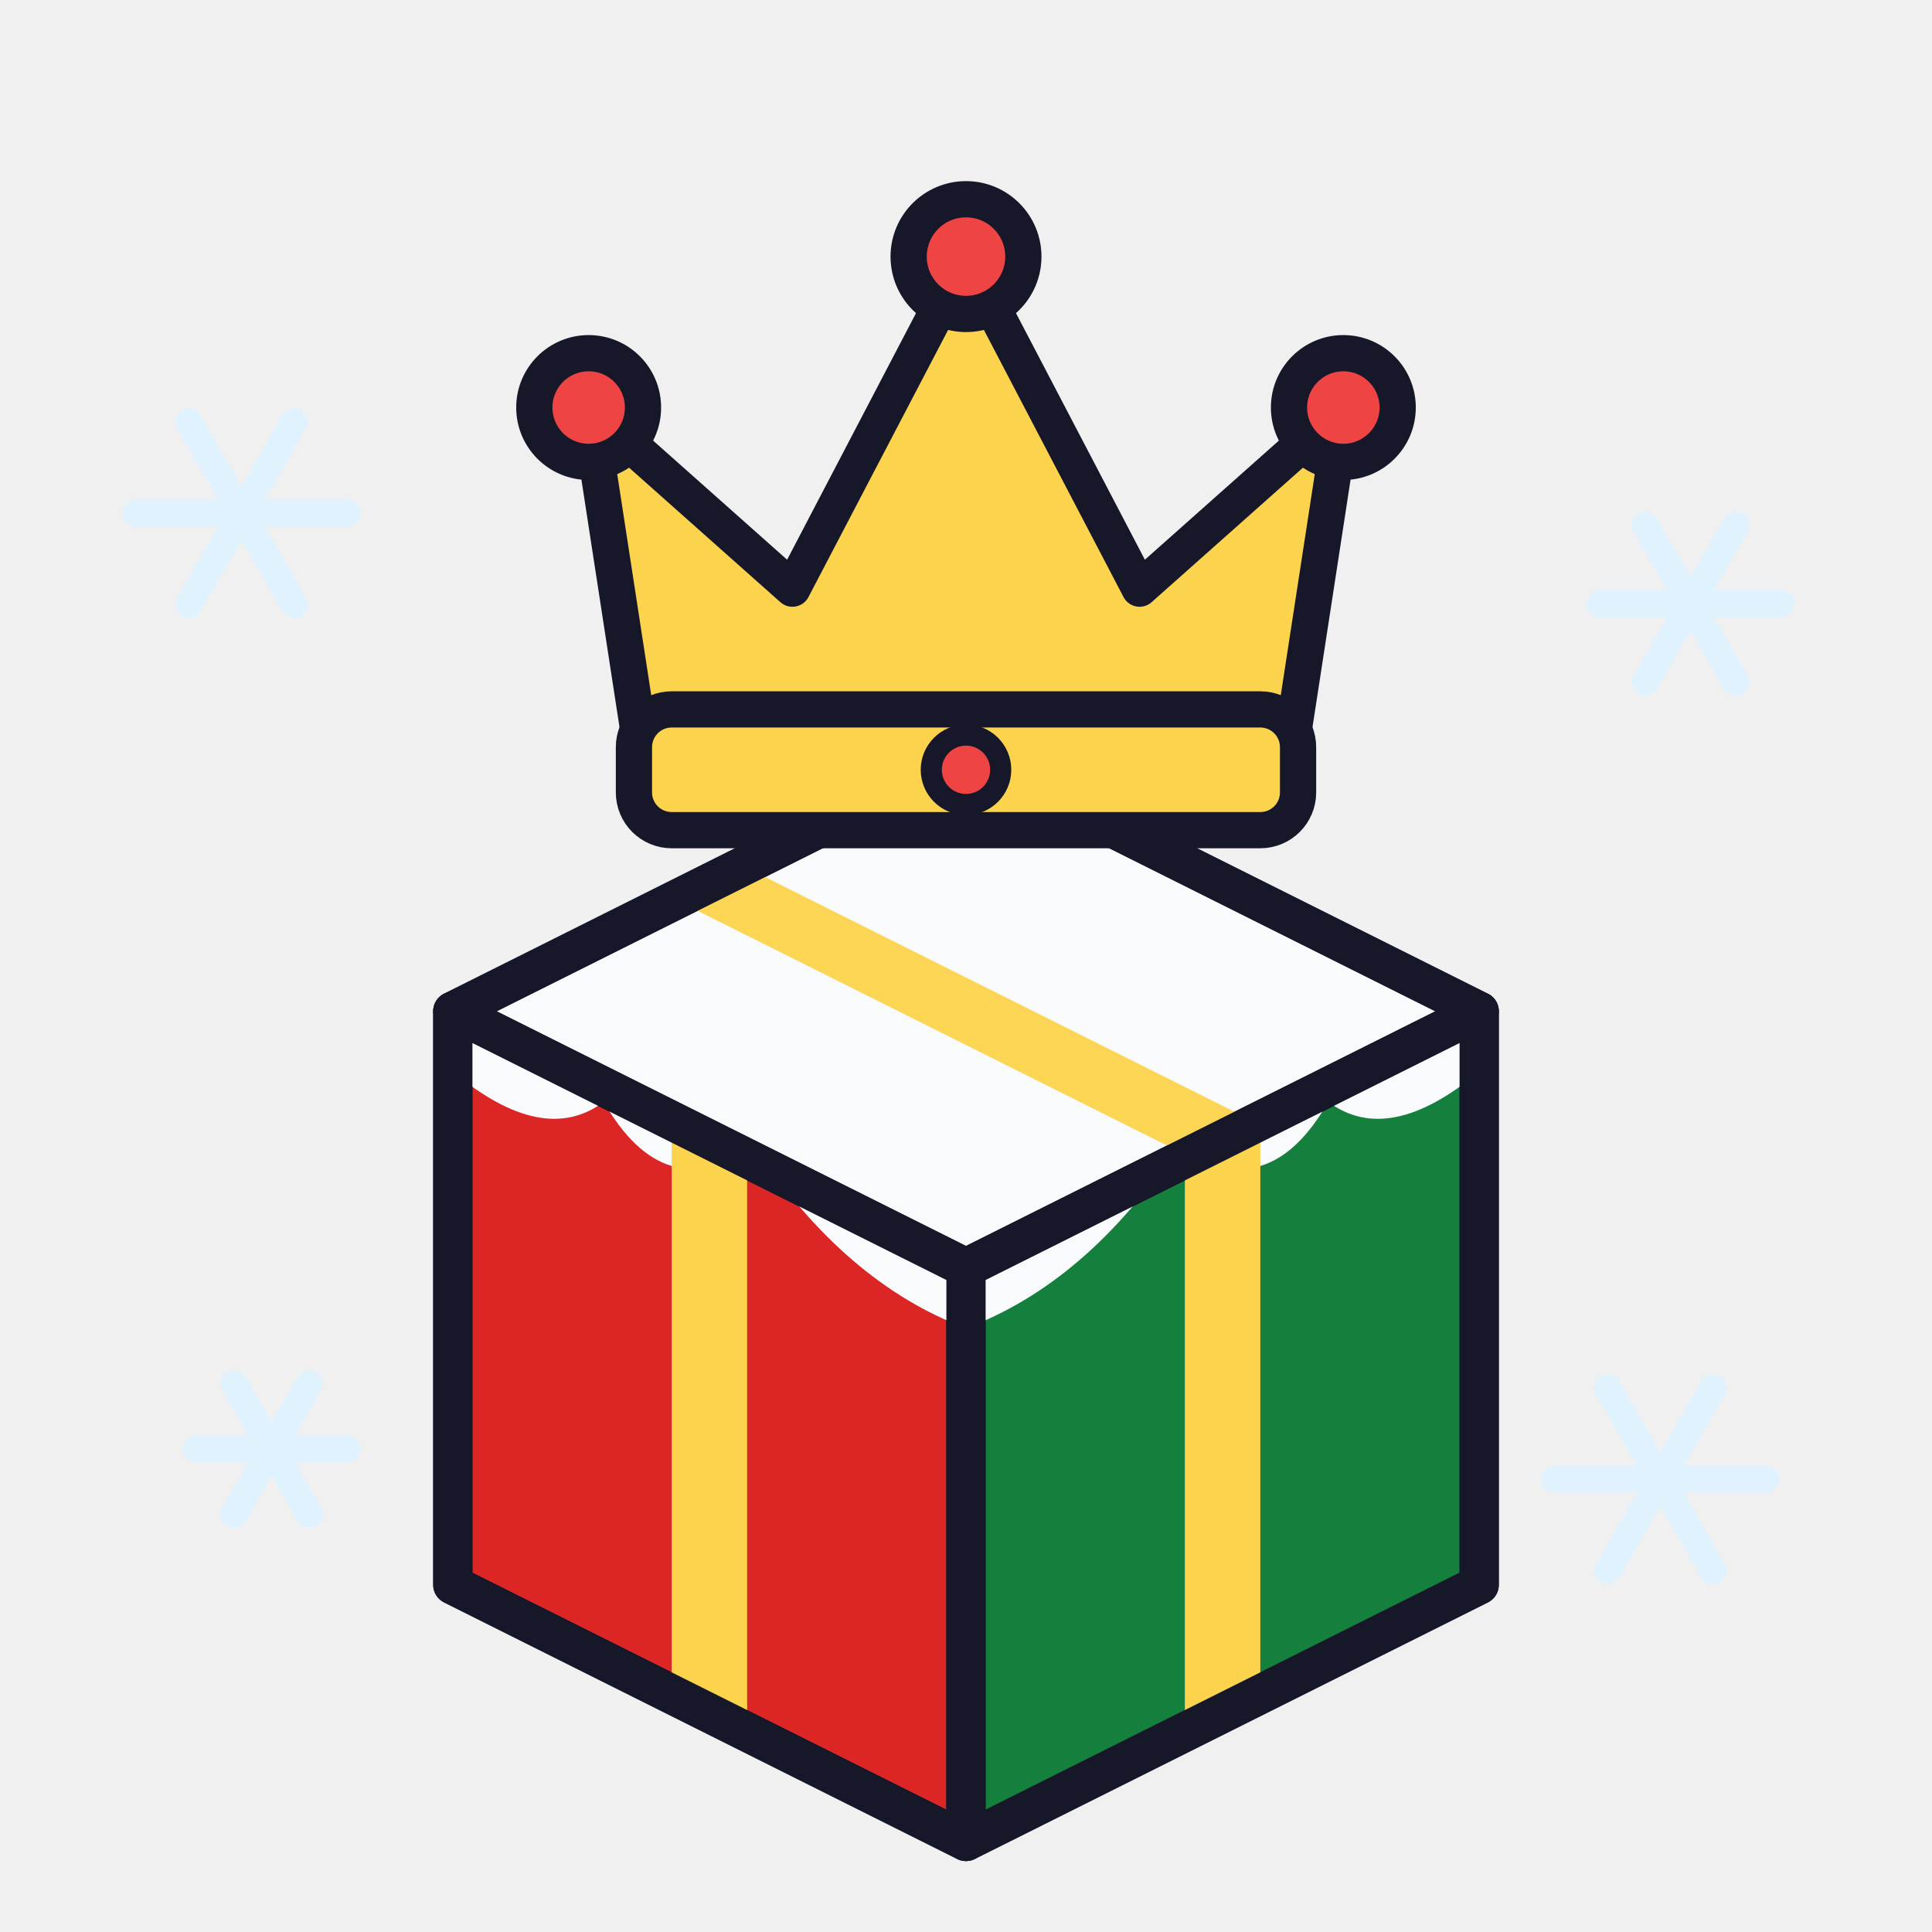
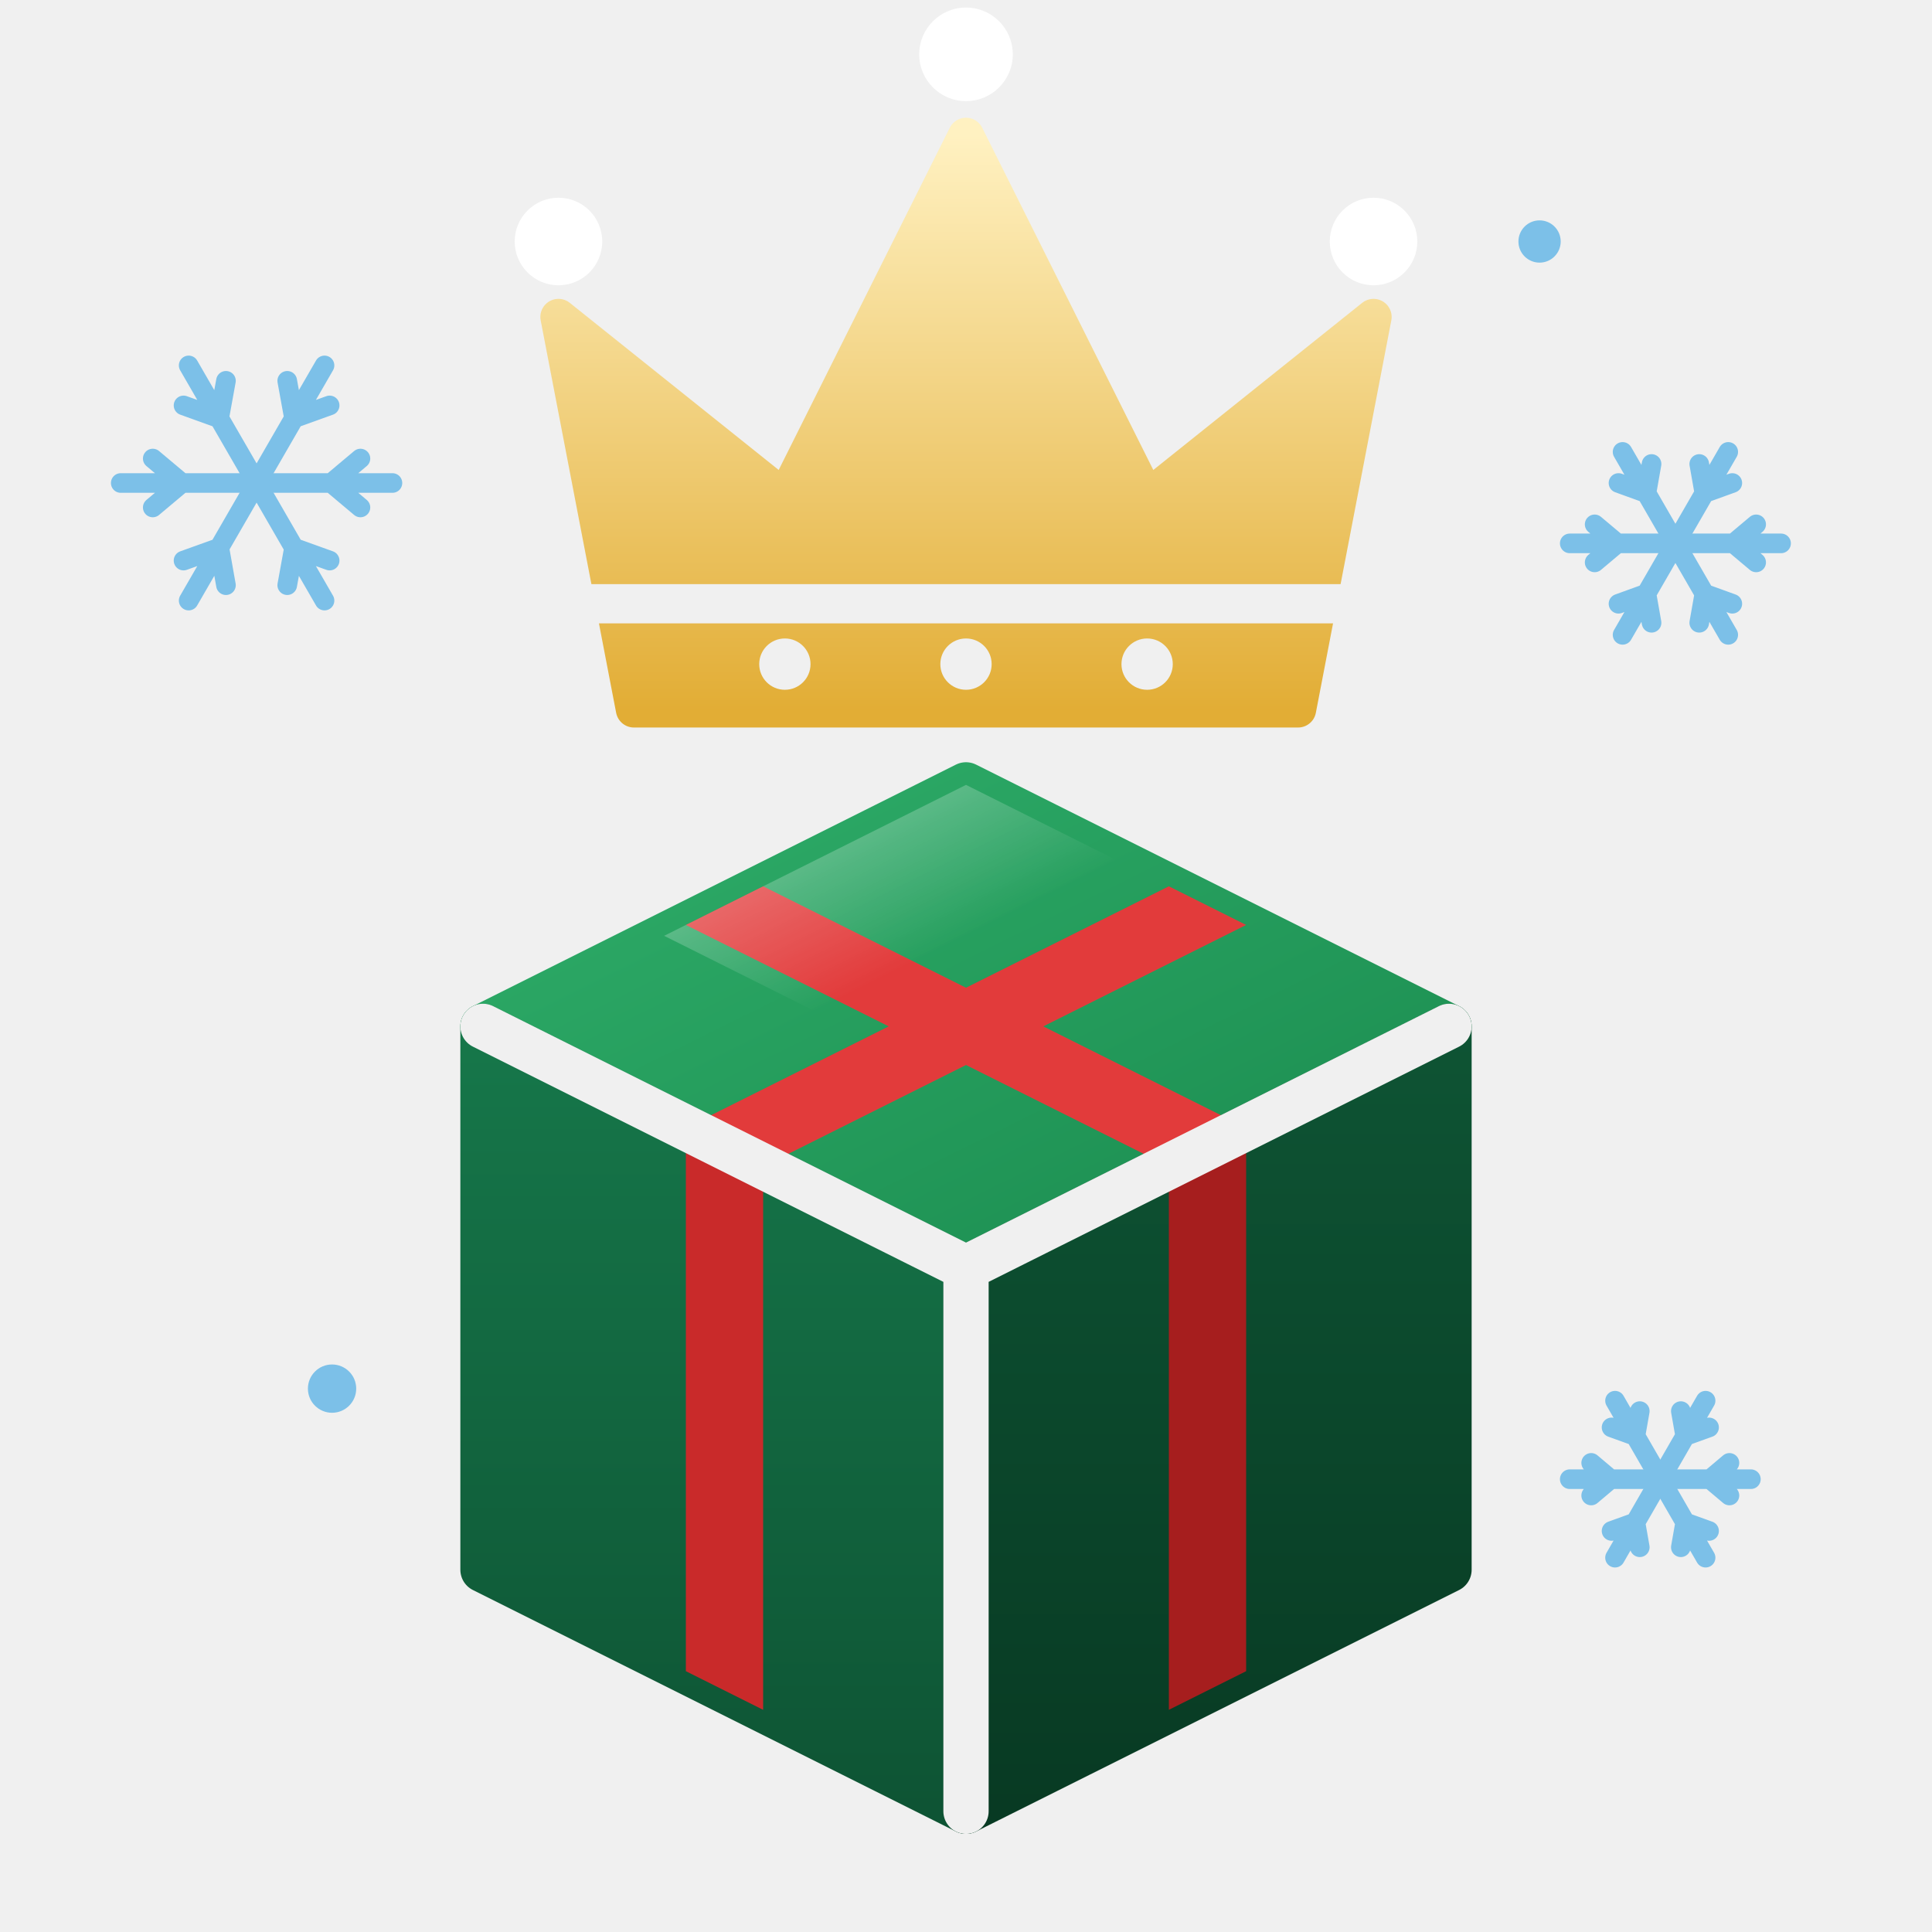
- <svg xmlns="http://www.w3.org/2000/svg" viewBox="0 0 128 128" width="128" height="128" role="img" aria-labelledby="t">
-   <g stroke="#16182a" stroke-width="2.6" stroke-linejoin="round">
-     <path d="M30,67 L64,84 L64,122 L30,105 Z" fill="#dc2626" />
-     <path d="M64,84 L98,67 L98,105 L64,122 Z" fill="#15803d" />
-     <path d="M64,50 L98,67 L64,84 L30,67 Z" fill="#f8fafc" />
+ <svg xmlns="http://www.w3.org/2000/svg" viewBox="0 0 128 128" width="128" height="128" role="img" aria-label="Block Master, Christmas">
+   <defs>
+     <linearGradient id="christmas-top" x1="0" y1="0" x2="1" y2="1">
+       <stop offset="0" stop-color="#2fae6a" />
+       <stop offset="1" stop-color="#1a8a4e" />
+     </linearGradient>
+     <linearGradient id="christmas-left" x1="0" y1="0" x2="0" y2="1">
+       <stop offset="0" stop-color="#16774a" />
+       <stop offset="1" stop-color="#0e5434" />
+     </linearGradient>
+     <linearGradient id="christmas-right" x1="0" y1="0" x2="0" y2="1">
+       <stop offset="0" stop-color="#0e5434" />
+       <stop offset="1" stop-color="#083a23" />
+     </linearGradient>
+     <linearGradient id="christmas-crown" x1="0" y1="0" x2="0" y2="1">
+       <stop offset="0" stop-color="#fff1c1" />
+       <stop offset="1" stop-color="#e2ad35" />
+     </linearGradient>
+     <linearGradient id="christmas-sheen" x1="0" y1="0" x2="1" y2="1">
+       <stop offset="0" stop-color="#ffffff" stop-opacity="0.45" />
+       <stop offset="0.5" stop-color="#ffffff" stop-opacity="0" />
+     </linearGradient>
+     <mask id="christmas-cube" maskUnits="userSpaceOnUse" x="0" y="0" width="128" height="128">
+       <rect width="128" height="128" fill="white" />
+       <path d="M32,68 L64,84 L96,68 M64,84 L64,120" stroke="black" stroke-width="3" stroke-linecap="round" stroke-linejoin="round" fill="none" />
+     </mask>
+     <mask id="christmas-crownm" maskUnits="userSpaceOnUse" x="0" y="0" width="128" height="128">
+       <rect width="128" height="128" fill="white" />
+       <path d="M38,40 L90,40" stroke="black" stroke-width="2.6" />
+       <circle cx="52" cy="44" r="1.7" fill="black" />
+       <circle cx="64" cy="44" r="1.7" fill="black" />
+       <circle cx="76" cy="44" r="1.7" fill="black" />
+     </mask>
+   </defs>
+   <g stroke="#7cc0e8" stroke-width="1.3" stroke-linecap="round" fill="none">
+     <path d="M17,32 L26,32 M21.95,32 L23.88,33.62 M21.95,32 L23.88,30.38" />
+     <path d="M17,32 L21.5,39.79 M19.48,36.29 L19.03,38.77 M19.48,36.29 L21.84,37.14" />
+     <path d="M17,32 L12.5,39.79 M14.53,36.29 L12.16,37.14 M14.53,36.29 L14.97,38.77" />
+     <path d="M17,32 L8,32 M12.05,32 L10.12,30.38 M12.05,32 L10.12,33.62" />
+     <path d="M17,32 L12.5,24.21 M14.52,27.71 L14.97,25.23 M14.52,27.71 L12.16,26.86" />
+     <path d="M17,32 L21.5,24.21 M19.48,27.71 L21.84,26.86 M19.48,27.71 L19.03,25.23" />
  </g>
-   <path d="M30,67 L64,84 L98,67 L98,71 Q92,76 88,73 Q84,80 78,76 Q72,85 64,88 Q56,85 50,76 Q44,80 40,73 Q36,76 30,71 Z" fill="#f8fafc" />
-   <path d="M47,75.5 L47,113.5" stroke="#fcd34d" stroke-width="5" />
-   <path d="M81,75.5 L81,113.5" stroke="#fcd34d" stroke-width="5" />
-   <path d="M47,58.5 L81,75.5" stroke="#fcd34d" stroke-width="4" opacity="0.95" />
-   <line x1="9" y1="34" x2="23" y2="34" stroke="#e0f2fe" stroke-width="1.8" stroke-linecap="round" />
-   <line x1="12.5" y1="27.94" x2="19.5" y2="40.06" stroke="#e0f2fe" stroke-width="1.8" stroke-linecap="round" />
-   <line x1="19.5" y1="27.94" x2="12.5" y2="40.06" stroke="#e0f2fe" stroke-width="1.8" stroke-linecap="round" />
-   <line x1="106" y1="40" x2="118" y2="40" stroke="#e0f2fe" stroke-width="1.8" stroke-linecap="round" />
-   <line x1="109" y1="34.8" x2="115" y2="45.2" stroke="#e0f2fe" stroke-width="1.8" stroke-linecap="round" />
-   <line x1="115" y1="34.8" x2="109" y2="45.2" stroke="#e0f2fe" stroke-width="1.8" stroke-linecap="round" />
-   <line x1="103" y1="98" x2="117" y2="98" stroke="#e0f2fe" stroke-width="1.8" stroke-linecap="round" />
-   <line x1="106.5" y1="91.94" x2="113.5" y2="104.06" stroke="#e0f2fe" stroke-width="1.8" stroke-linecap="round" />
-   <line x1="113.5" y1="91.94" x2="106.5" y2="104.06" stroke="#e0f2fe" stroke-width="1.8" stroke-linecap="round" />
-   <line x1="13" y1="96" x2="23" y2="96" stroke="#e0f2fe" stroke-width="1.8" stroke-linecap="round" />
-   <line x1="15.5" y1="91.67" x2="20.5" y2="100.33" stroke="#e0f2fe" stroke-width="1.8" stroke-linecap="round" />
-   <line x1="20.5" y1="91.67" x2="15.5" y2="100.33" stroke="#e0f2fe" stroke-width="1.8" stroke-linecap="round" />
-   <path d="M64,50 L98,67 L64,84 L30,67 Z M30,67 L64,84 L64,122 L30,105 Z M64,84 L98,67 L98,105 L64,122 Z" fill="none" stroke="#16182a" stroke-width="2.6" stroke-linejoin="round" />
-   <g transform="translate(0 6)">
-     <g stroke="#16182a" stroke-width="2.4" stroke-linejoin="round">
-       <path d="M43,47 L39,21 L52.5,33 L64,11 L75.5,33 L89,21 L85,47 Z" fill="#fcd34d" />
-       <rect x="42" y="41" width="44" height="8" rx="2.5" fill="#fcd34d" />
-       <circle cx="39" cy="21" r="3.6" fill="#ef4444" />
-       <circle cx="64" cy="11" r="3.8" fill="#ef4444" />
-       <circle cx="89" cy="21" r="3.6" fill="#ef4444" />
+   <g stroke="#7cc0e8" stroke-width="1.3" stroke-linecap="round" fill="none">
+     <path d="M111,36 L118,36 M114.85,36 L116.35,37.26 M114.85,36 L116.35,34.74" />
+     <path d="M111,36 L114.5,42.06 M112.92,39.33 L112.58,41.26 M112.92,39.33 L114.77,40" />
+     <path d="M111,36 L107.5,42.06 M109.08,39.33 L107.23,40 M109.08,39.33 L109.42,41.26" />
+     <path d="M111,36 L104,36 M107.15,36 L105.65,34.74 M107.15,36 L105.65,37.26" />
+     <path d="M111,36 L107.5,29.94 M109.08,32.67 L109.42,30.74 M109.08,32.67 L107.23,32" />
+     <path d="M111,36 L114.5,29.94 M112.92,32.67 L114.77,32 M112.92,32.67 L112.58,30.74" />
+   </g>
+   <g stroke="#7cc0e8" stroke-width="1.3" stroke-linecap="round" fill="none">
+     <path d="M110,98 L116,98 M113.3,98 L114.58,99.08 M113.3,98 L114.58,96.92" />
+     <path d="M110,98 L113,103.2 M111.65,100.86 L111.36,102.51 M111.65,100.86 L113.23,101.43" />
+     <path d="M110,98 L107,103.2 M108.35,100.86 L106.77,101.43 M108.35,100.86 L108.64,102.51" />
+     <path d="M110,98 L104,98 M106.7,98 L105.42,96.92 M106.7,98 L105.42,99.08" />
+     <path d="M110,98 L107,92.8 M108.35,95.14 L108.64,93.49 M108.35,95.14 L106.77,94.57" />
+     <path d="M110,98 L113,92.8 M111.65,95.14 L113.23,94.57 M111.65,95.14 L111.36,93.49" />
+   </g>
+   <circle cx="22" cy="92" r="1.6" fill="#7cc0e8" />
+   <circle cx="102" cy="16" r="1.4" fill="#7cc0e8" />
+   <g mask="url(#christmas-cube)" stroke-linejoin="round">
+     <path d="M32,68 L64,52 L96,68 L64,84 Z" fill="url(#christmas-top)" stroke="url(#christmas-top)" stroke-width="3" />
+     <path d="M32,68 L64,84 L64,120 L32,104 Z" fill="url(#christmas-left)" stroke="url(#christmas-left)" stroke-width="3" />
+     <path d="M64,84 L96,68 L96,104 L64,120 Z" fill="url(#christmas-right)" stroke="url(#christmas-right)" stroke-width="3" />
+     <g transform="matrix(0.32 -0.16 0.32 0.16 32 68)" fill="#e23b3b">
+       <rect x="42" y="0" width="16" height="100" />
+       <rect x="0" y="42" width="100" height="16" />
    </g>
-     <circle cx="64" cy="45" r="2.3" fill="#ef4444" stroke="#16182a" stroke-width="1.4" />
+     <g transform="matrix(0.32 0.16 0 0.36 32 68)" fill="#c92a2a">
+       <rect x="42" y="0" width="16" height="100" />
+     </g>
+     <g transform="matrix(0.32 -0.16 0 0.36 64 84)" fill="#a61e1e">
+       <rect x="42" y="0" width="16" height="100" />
+     </g>
+     <path d="M44,62 L64,52 L84,62 L64,72 Z" fill="url(#christmas-sheen)" />
  </g>
+   <g mask="url(#christmas-crownm)" stroke-linejoin="round">
+     <path d="M42,47 L37,21 L52,33 L64,9 L76,33 L91,21 L86,47 Z" fill="url(#christmas-crown)" stroke="url(#christmas-crown)" stroke-width="2.4" />
+   </g>
+   <circle cx="37" cy="16" r="2.9" fill="#ffffff" />
+   <circle cx="64" cy="3.6" r="3.1" fill="#ffffff" />
+   <circle cx="91" cy="16" r="2.9" fill="#ffffff" />
</svg>
